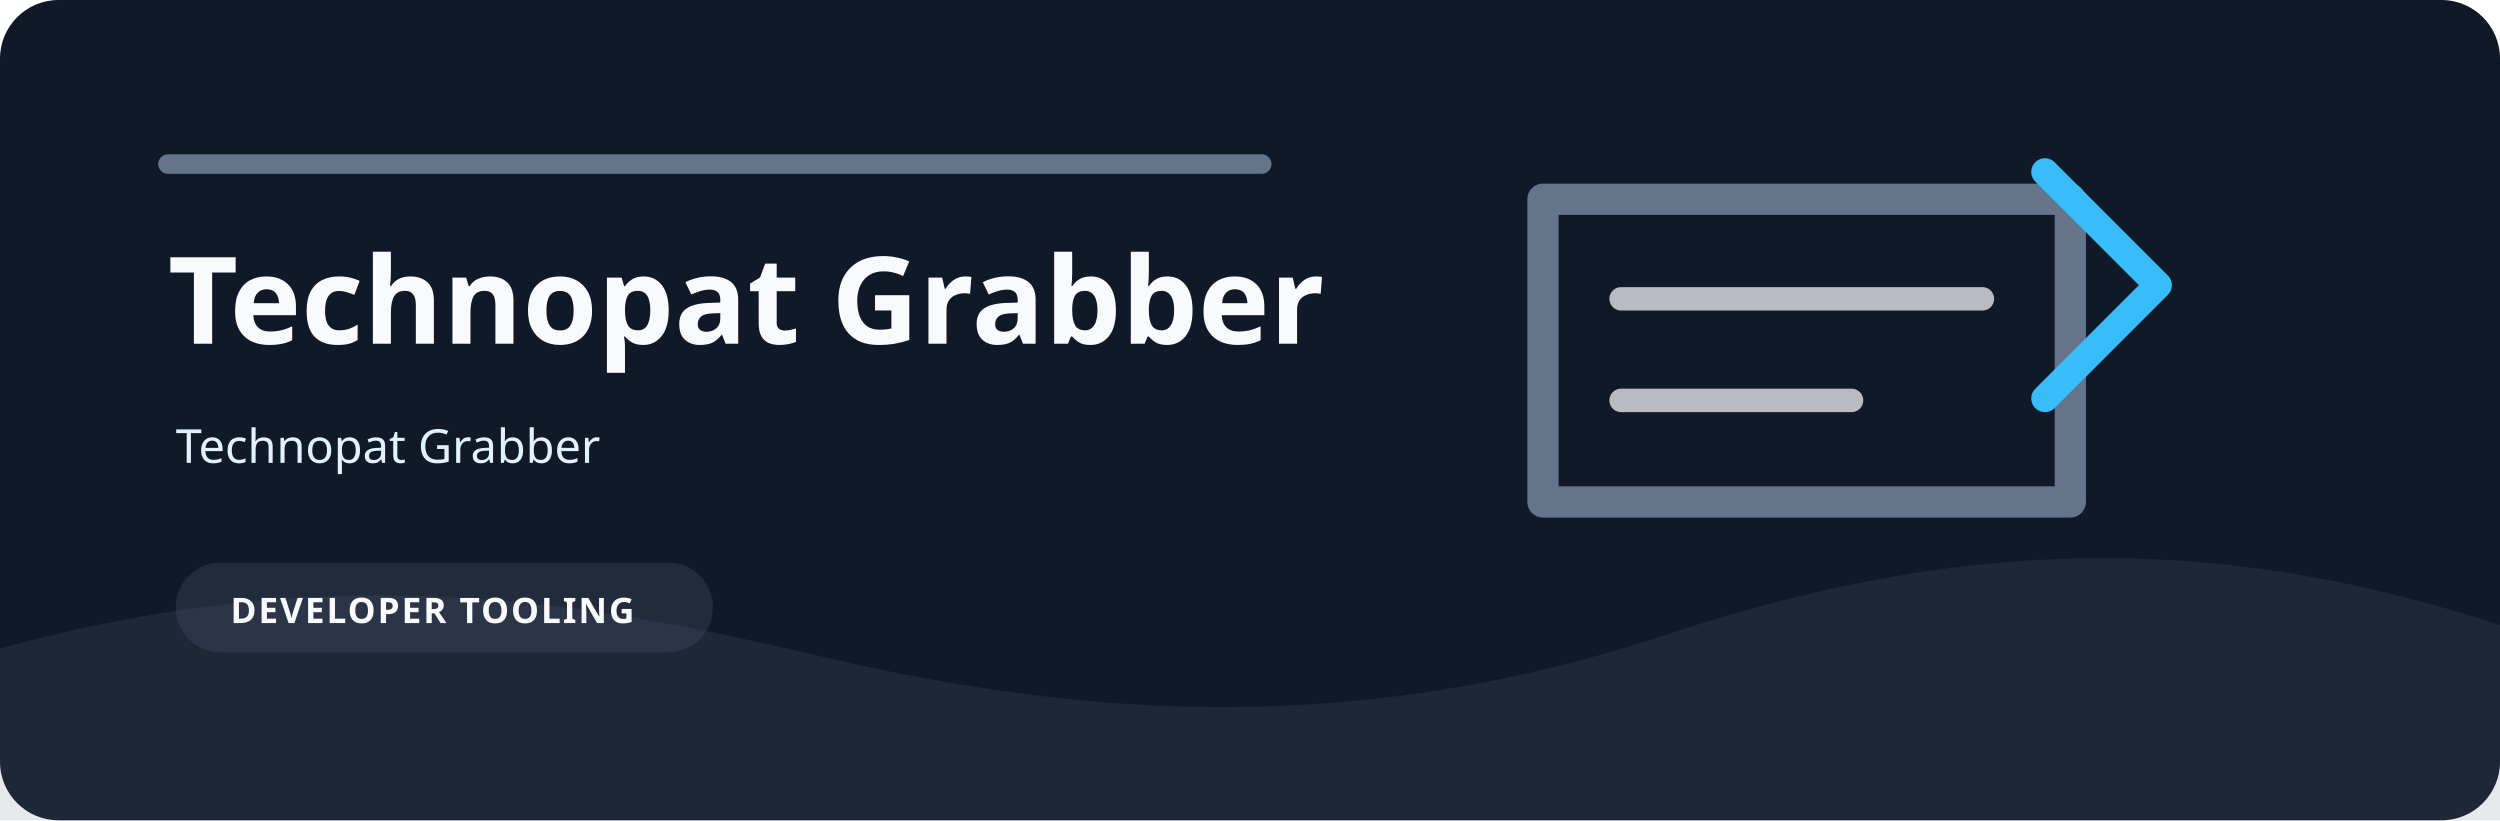
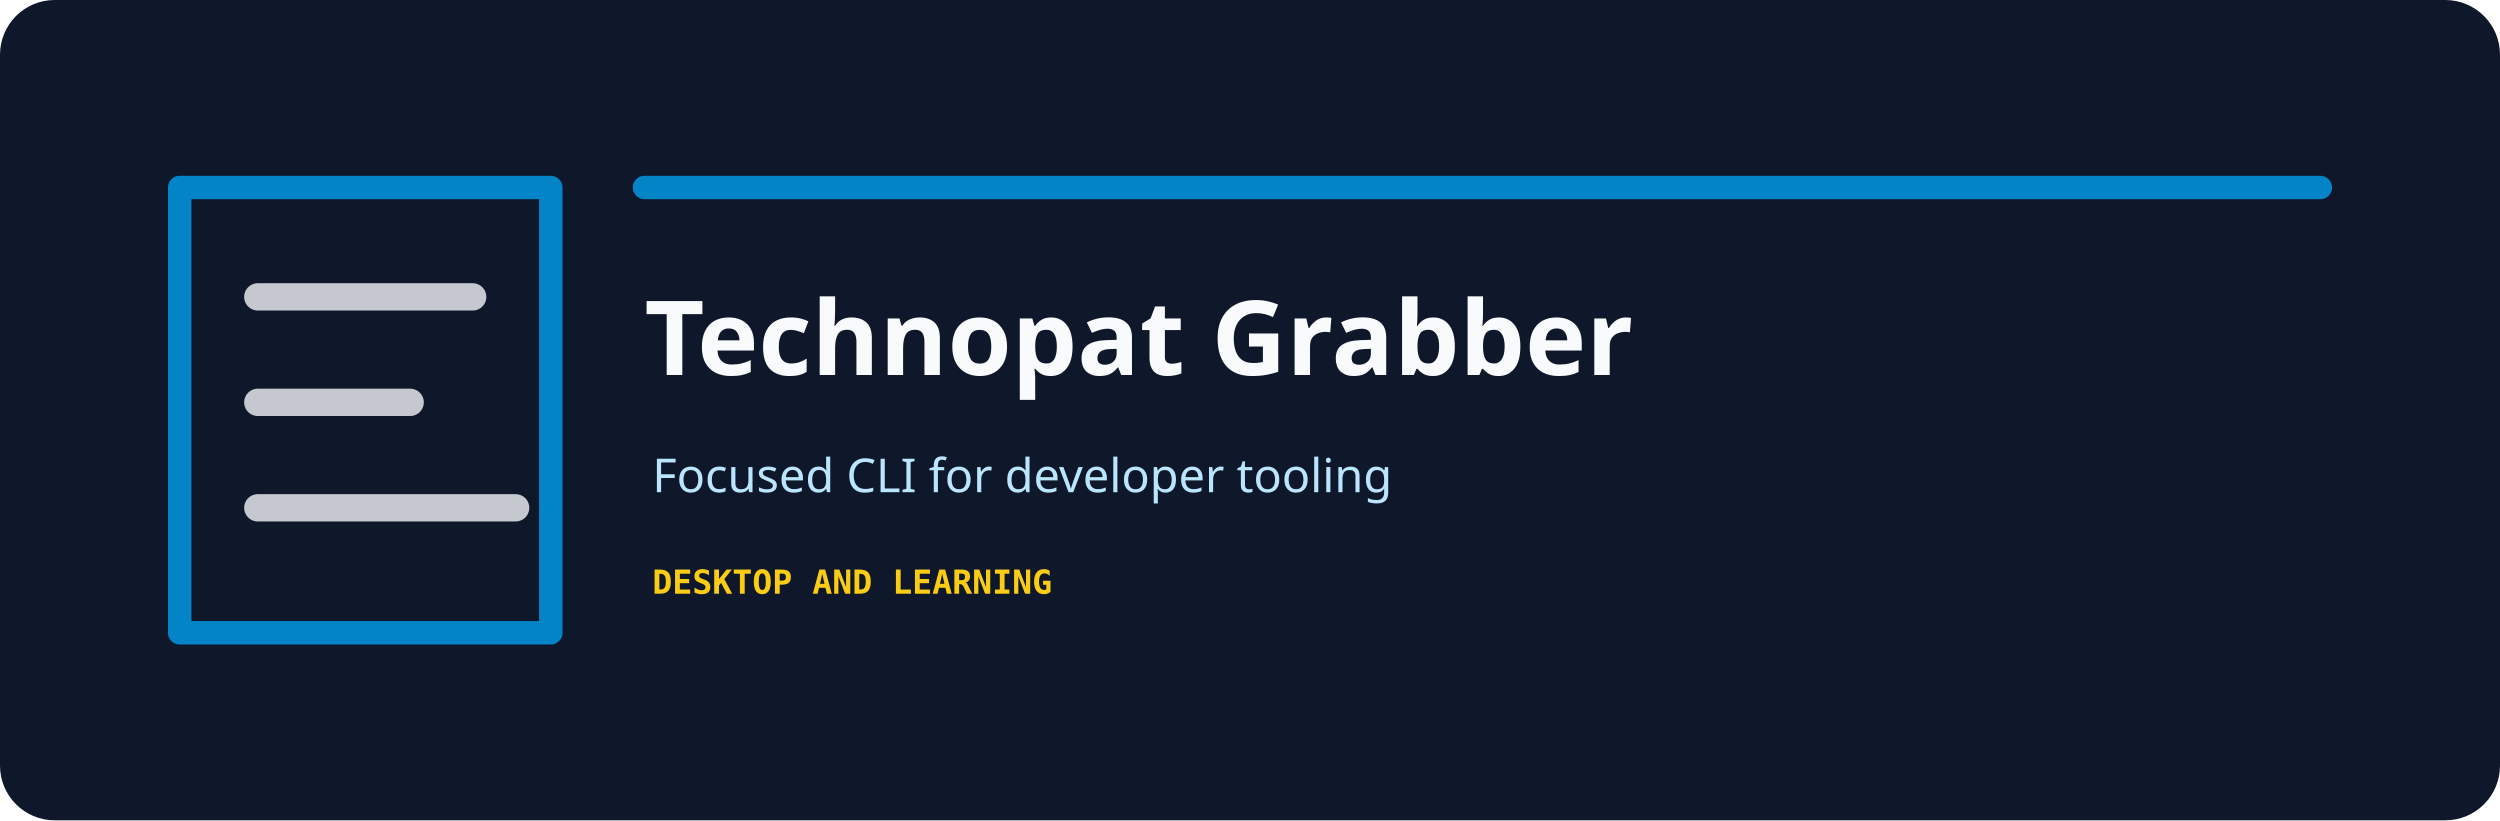
- <svg xmlns="http://www.w3.org/2000/svg" width="1280" height="420" viewBox="0 0 1280 420" fill="none" role="img" aria-label="Technopat Grabber project cover">
-   <rect width="1280" height="420" rx="30" fill="#111827" />
-   <path d="M0 332C168 286 293 306 420 336C560 369 699 376 853 325C1018 270 1148 277 1280 320V420H0V332Z" fill="#64748b" opacity=".16" />
-   <path d="M86 84h560" stroke="#64748b" stroke-width="10" stroke-linecap="round" />
-   <text x="86" y="176" fill="#f8fafc" font-family="DM Sans, ui-sans-serif, system-ui" font-size="62" font-weight="800">Technopat Grabber</text>
-   <text x="90" y="237" fill="#e0f2fe" font-family="DM Sans, ui-sans-serif, system-ui" font-size="24" font-weight="500">Technopat Grabber</text>
-   <rect x="90" y="288" width="275" height="46" rx="23" fill="#64748b" opacity=".20" />
-   <text x="118" y="319" fill="#f8fafc" font-family="DM Sans, ui-sans-serif, system-ui" font-size="18" font-weight="800" letter-spacing="1">DEVELOPER TOOLING</text>
-   <path d="M790 102h270v155H790z" fill="none" stroke="#64748b" stroke-width="16" stroke-linejoin="round" />
-   <path d="M830 153h185M830 205h118" stroke="#f8fafc" stroke-width="12" stroke-linecap="round" opacity=".72" />
-   <path d="M1047 88l58 58-58 58" fill="none" stroke="#38bdf8" stroke-width="14" stroke-linecap="round" stroke-linejoin="round" />
+ <svg xmlns="http://www.w3.org/2000/svg" width="1280" height="420" viewBox="0 0 1280 420" fill="none" role="img" aria-label="Technopat Grabber cover">
+   <rect width="1280" height="420" rx="28" fill="#0f172a" />
+   <path d="M92 96h190v228H92zM330 96h858" stroke="#0284c7" stroke-width="12" stroke-linecap="round" stroke-linejoin="round" />
+   <path d="M132 152h110M132 206h78M132 260h132" stroke="#f8fafc" stroke-width="14" stroke-linecap="round" opacity=".78" />
+   <text x="330" y="192" fill="#f8fafc" font-family="Plus Jakarta Sans, ui-sans-serif, system-ui" font-size="53" font-weight="850">Technopat Grabber</text>
+   <text x="334" y="252" fill="#bae6fd" font-family="Plus Jakarta Sans, ui-sans-serif, system-ui" font-size="24">Focused CLI for developer tooling</text>
+   <text x="334" y="304" fill="#facc15" font-family="ui-monospace, SFMono-Regular, Menlo, monospace" font-size="17" font-weight="700">DESKTOP AND LEARNING</text>
</svg>
